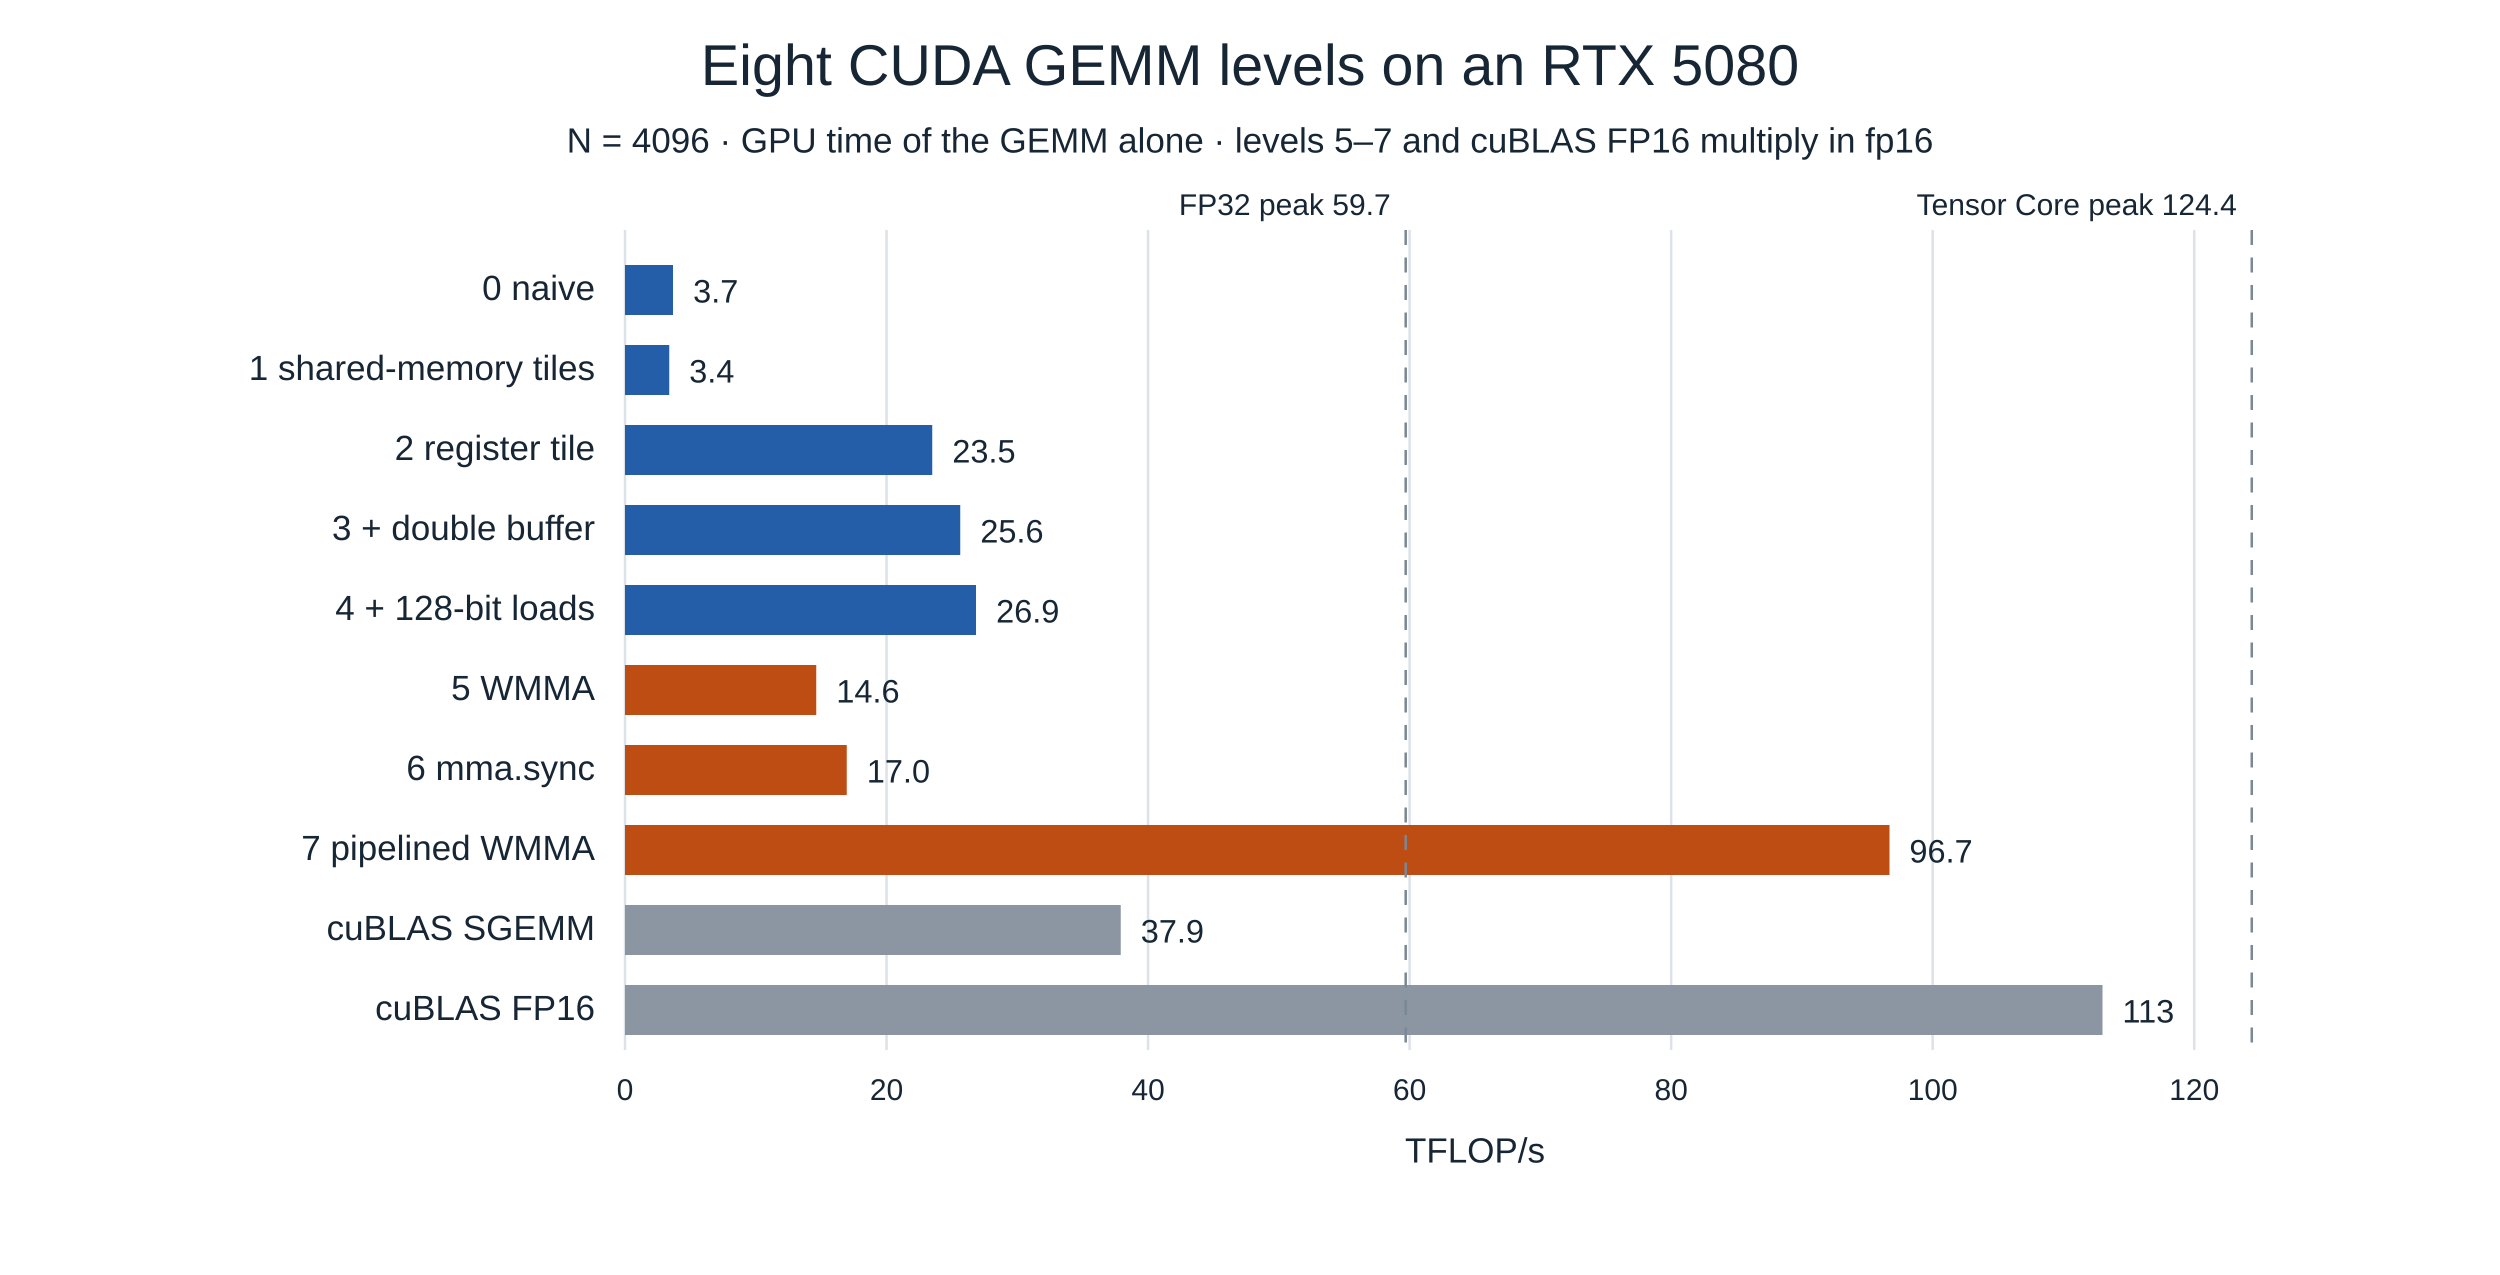
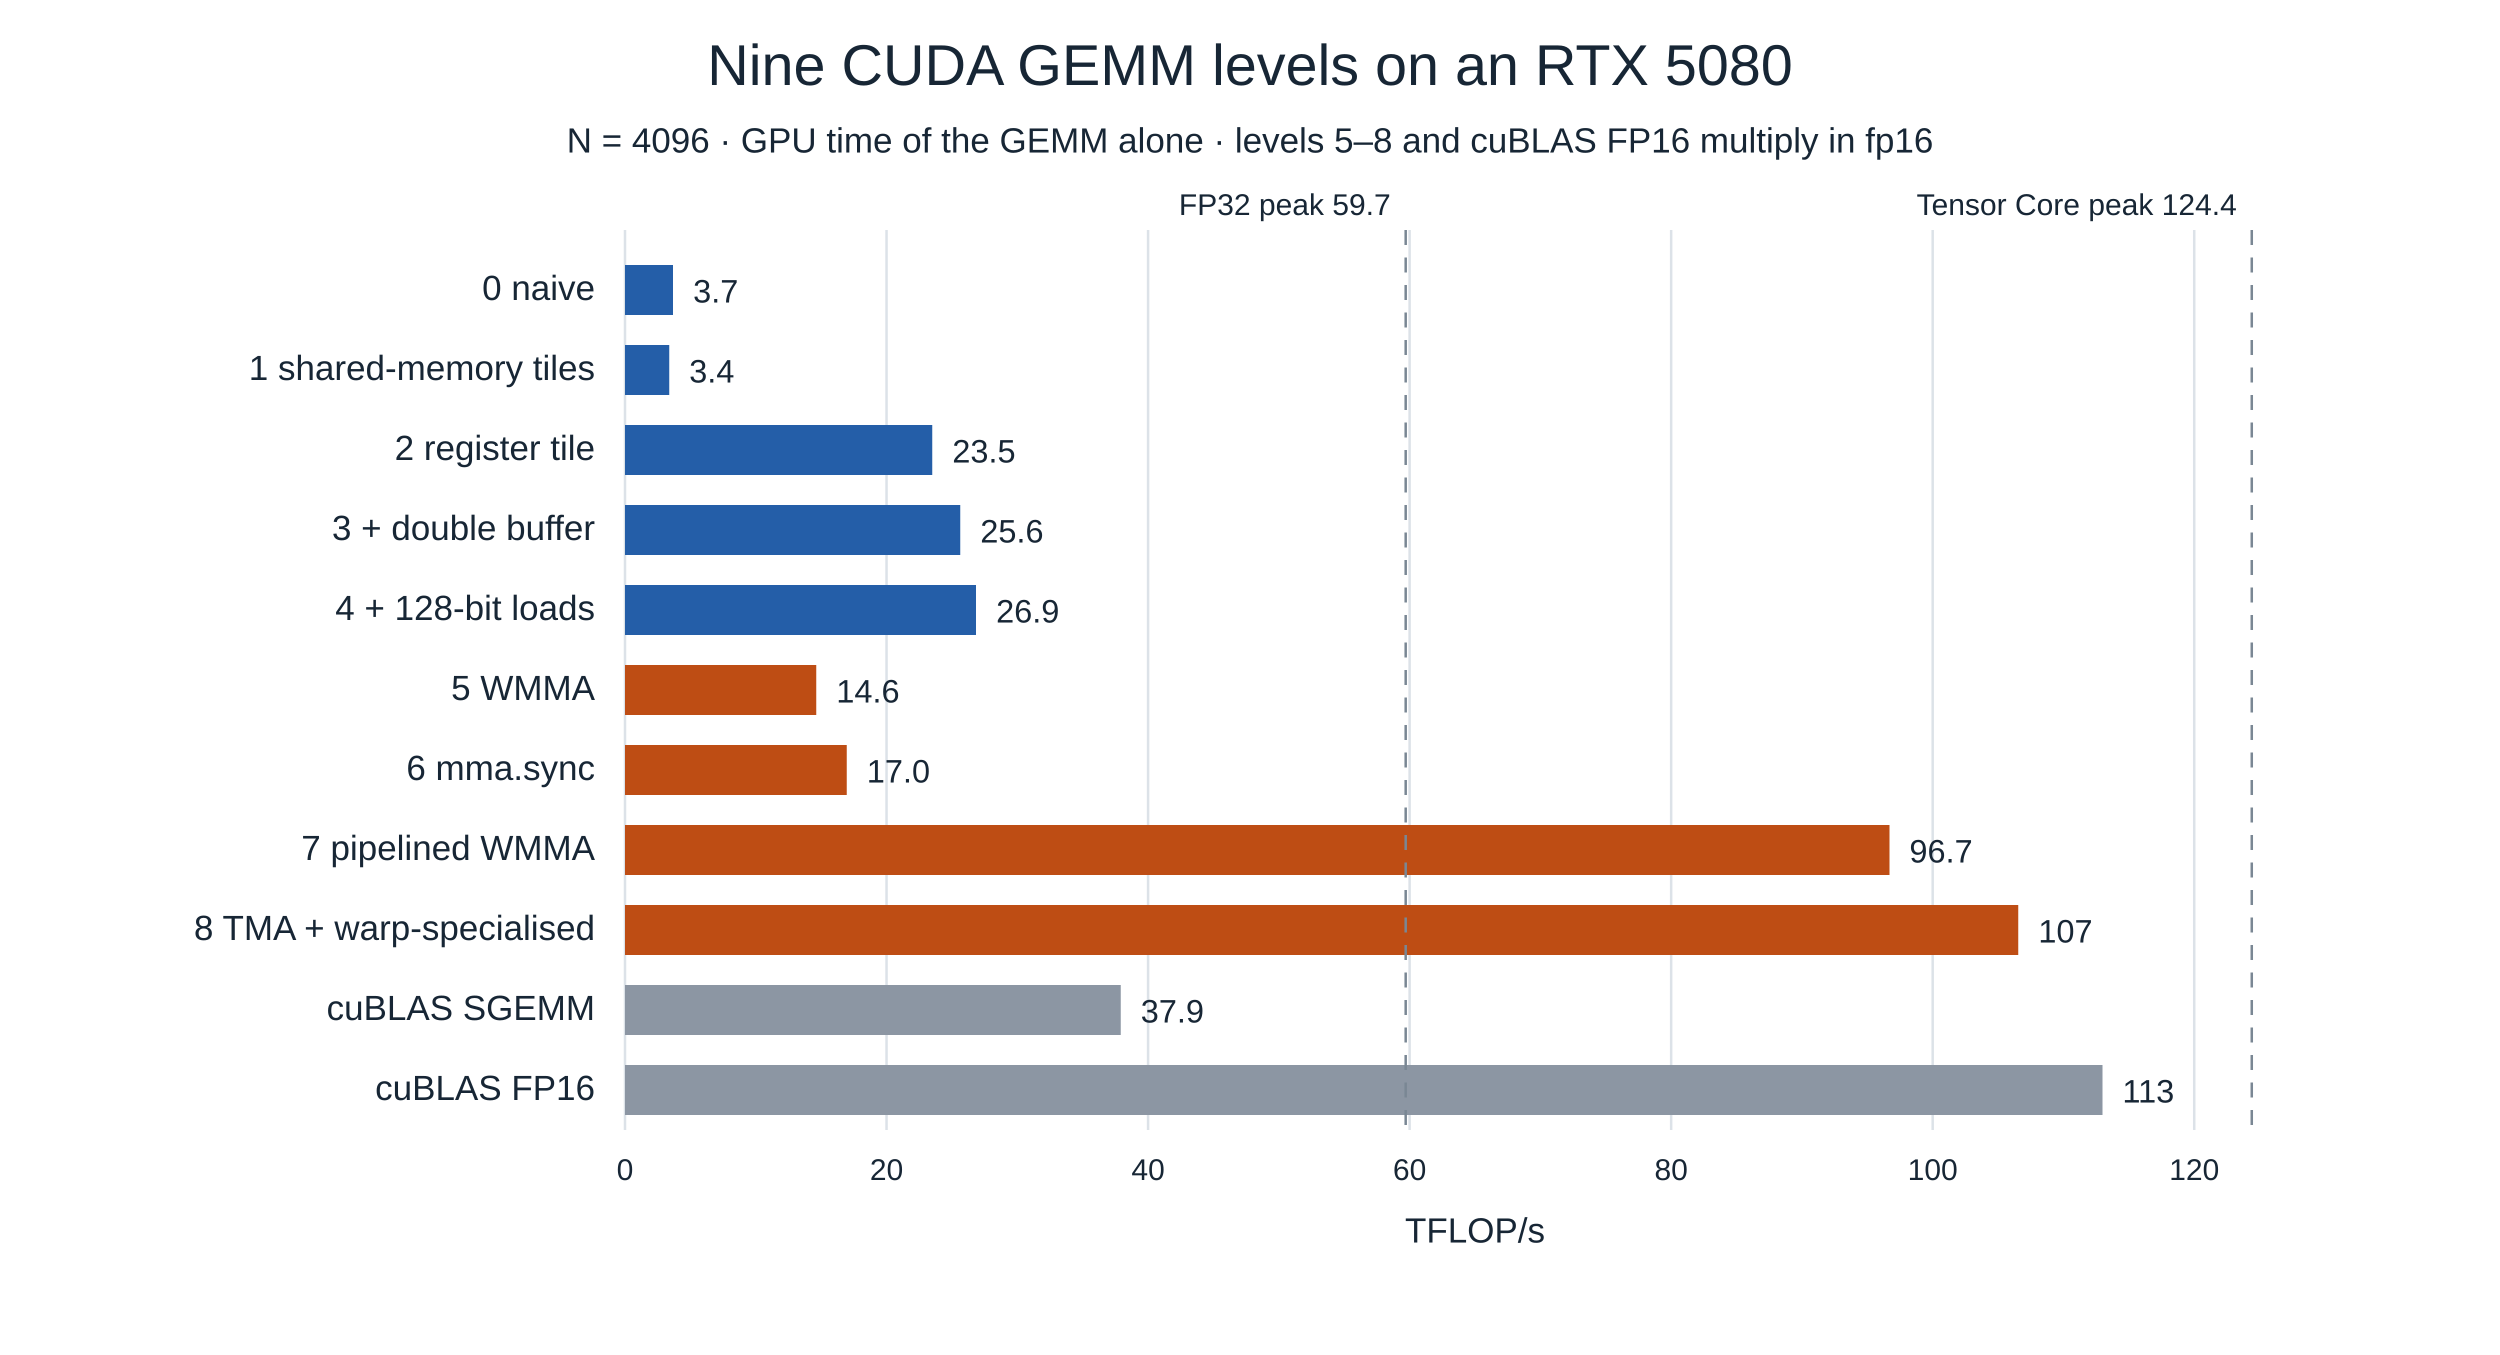
- <svg xmlns="http://www.w3.org/2000/svg" width="1000" height="510" viewBox="0 0 1000 510" role="img">
-   <rect width="1000" height="510" fill="white" />
+ <svg xmlns="http://www.w3.org/2000/svg" width="1000" height="542" viewBox="0 0 1000 542" role="img">
+   <rect width="1000" height="542" fill="white" />
  <g font-family="Arial, sans-serif" fill="#172635">
-     <text x="500" y="34" font-size="23" text-anchor="middle">Eight CUDA GEMM levels on an RTX 5080</text>
-     <text x="500" y="61" font-size="14" text-anchor="middle">N = 4096 · GPU time of the GEMM alone · levels 5–7 and cuBLAS FP16 multiply in fp16</text>
-     <path d="M 250.0 92 V 420" stroke="#dce2e8" />
-     <text x="250.0" y="440" font-size="12" text-anchor="middle">0</text>
-     <path d="M 354.615 92 V 420" stroke="#dce2e8" />
-     <text x="354.615" y="440" font-size="12" text-anchor="middle">20</text>
-     <path d="M 459.231 92 V 420" stroke="#dce2e8" />
-     <text x="459.231" y="440" font-size="12" text-anchor="middle">40</text>
-     <path d="M 563.846 92 V 420" stroke="#dce2e8" />
-     <text x="563.846" y="440" font-size="12" text-anchor="middle">60</text>
-     <path d="M 668.462 92 V 420" stroke="#dce2e8" />
-     <text x="668.462" y="440" font-size="12" text-anchor="middle">80</text>
-     <path d="M 773.077 92 V 420" stroke="#dce2e8" />
-     <text x="773.077" y="440" font-size="12" text-anchor="middle">100</text>
-     <path d="M 877.692 92 V 420" stroke="#dce2e8" />
-     <text x="877.692" y="440" font-size="12" text-anchor="middle">120</text>
+     <text x="500" y="34" font-size="23" text-anchor="middle">Nine CUDA GEMM levels on an RTX 5080</text>
+     <text x="500" y="61" font-size="14" text-anchor="middle">N = 4096 · GPU time of the GEMM alone · levels 5–8 and cuBLAS FP16 multiply in fp16</text>
+     <path d="M 250.0 92 V 452" stroke="#dce2e8" />
+     <text x="250.0" y="472" font-size="12" text-anchor="middle">0</text>
+     <path d="M 354.615 92 V 452" stroke="#dce2e8" />
+     <text x="354.615" y="472" font-size="12" text-anchor="middle">20</text>
+     <path d="M 459.231 92 V 452" stroke="#dce2e8" />
+     <text x="459.231" y="472" font-size="12" text-anchor="middle">40</text>
+     <path d="M 563.846 92 V 452" stroke="#dce2e8" />
+     <text x="563.846" y="472" font-size="12" text-anchor="middle">60</text>
+     <path d="M 668.462 92 V 452" stroke="#dce2e8" />
+     <text x="668.462" y="472" font-size="12" text-anchor="middle">80</text>
+     <path d="M 773.077 92 V 452" stroke="#dce2e8" />
+     <text x="773.077" y="472" font-size="12" text-anchor="middle">100</text>
+     <path d="M 877.692 92 V 452" stroke="#dce2e8" />
+     <text x="877.692" y="472" font-size="12" text-anchor="middle">120</text>
    <text x="238" y="120" font-size="14" text-anchor="end">0  naive</text>
    <rect x="250" y="106" width="19.2" height="20" fill="#245ea8" />
    <text x="277.249" y="121" font-size="13" text-anchor="start">3.7</text>
    <text x="238" y="152" font-size="14" text-anchor="end">1  shared-memory tiles</text>
    <rect x="250" y="138" width="17.7" height="20" fill="#245ea8" />
    <text x="275.68" y="153" font-size="13" text-anchor="start">3.4</text>
    <text x="238" y="184" font-size="14" text-anchor="end">2  register tile</text>
    <rect x="250" y="170" width="122.9" height="20" fill="#245ea8" />
    <text x="380.923" y="185" font-size="13" text-anchor="start">23.5</text>
    <text x="238" y="216" font-size="14" text-anchor="end">3  + double buffer</text>
    <rect x="250" y="202" width="134.1" height="20" fill="#245ea8" />
    <text x="392.117" y="217" font-size="13" text-anchor="start">25.6</text>
    <text x="238" y="248" font-size="14" text-anchor="end">4  + 128-bit loads</text>
    <rect x="250" y="234" width="140.4" height="20" fill="#245ea8" />
    <text x="398.446" y="249" font-size="13" text-anchor="start">26.9</text>
    <text x="238" y="280" font-size="14" text-anchor="end">5  WMMA</text>
    <rect x="250" y="266" width="76.5" height="20" fill="#be4d14" />
    <text x="334.526" y="281" font-size="13" text-anchor="start">14.6</text>
    <text x="238" y="312" font-size="14" text-anchor="end">6  mma.sync</text>
    <rect x="250" y="298" width="88.7" height="20" fill="#be4d14" />
    <text x="346.714" y="313" font-size="13" text-anchor="start">17.0</text>
    <text x="238" y="344" font-size="14" text-anchor="end">7  pipelined WMMA</text>
    <rect x="250" y="330" width="505.8" height="20" fill="#be4d14" />
    <text x="763.763" y="345" font-size="13" text-anchor="start">96.7</text>
-     <text x="238" y="376" font-size="14" text-anchor="end">cuBLAS SGEMM</text>
-     <rect x="250" y="362" width="198.3" height="20" fill="#8c96a3" />
-     <text x="456.298" y="377" font-size="13" text-anchor="start">37.9</text>
-     <text x="238" y="408" font-size="14" text-anchor="end">cuBLAS FP16</text>
-     <rect x="250" y="394" width="591.0" height="20" fill="#8c96a3" />
-     <text x="848.972" y="409" font-size="13" text-anchor="start">113</text>
-     <path d="M 562.277 92 V 420" stroke="#7a8794" stroke-dasharray="6 5" />
+     <text x="238" y="376" font-size="14" text-anchor="end">8  TMA + warp-specialised</text>
+     <rect x="250" y="362" width="557.3" height="20" fill="#be4d14" />
+     <text x="815.338" y="377" font-size="13" text-anchor="start">107</text>
+     <text x="238" y="408" font-size="14" text-anchor="end">cuBLAS SGEMM</text>
+     <rect x="250" y="394" width="198.3" height="20" fill="#8c96a3" />
+     <text x="456.298" y="409" font-size="13" text-anchor="start">37.9</text>
+     <text x="238" y="440" font-size="14" text-anchor="end">cuBLAS FP16</text>
+     <rect x="250" y="426" width="591.0" height="20" fill="#8c96a3" />
+     <text x="848.972" y="441" font-size="13" text-anchor="start">113</text>
+     <path d="M 562.277 92 V 452" stroke="#7a8794" stroke-dasharray="6 5" />
    <text x="556.277" y="86" font-size="12" text-anchor="end">FP32 peak 59.7</text>
-     <path d="M 900.708 92 V 420" stroke="#7a8794" stroke-dasharray="6 5" />
+     <path d="M 900.708 92 V 452" stroke="#7a8794" stroke-dasharray="6 5" />
    <text x="894.708" y="86" font-size="12" text-anchor="end">Tensor Core peak 124.4</text>
-     <text x="590.0" y="465" font-size="14" text-anchor="middle">TFLOP/s</text>
+     <text x="590.0" y="497" font-size="14" text-anchor="middle">TFLOP/s</text>
  </g>
</svg>
